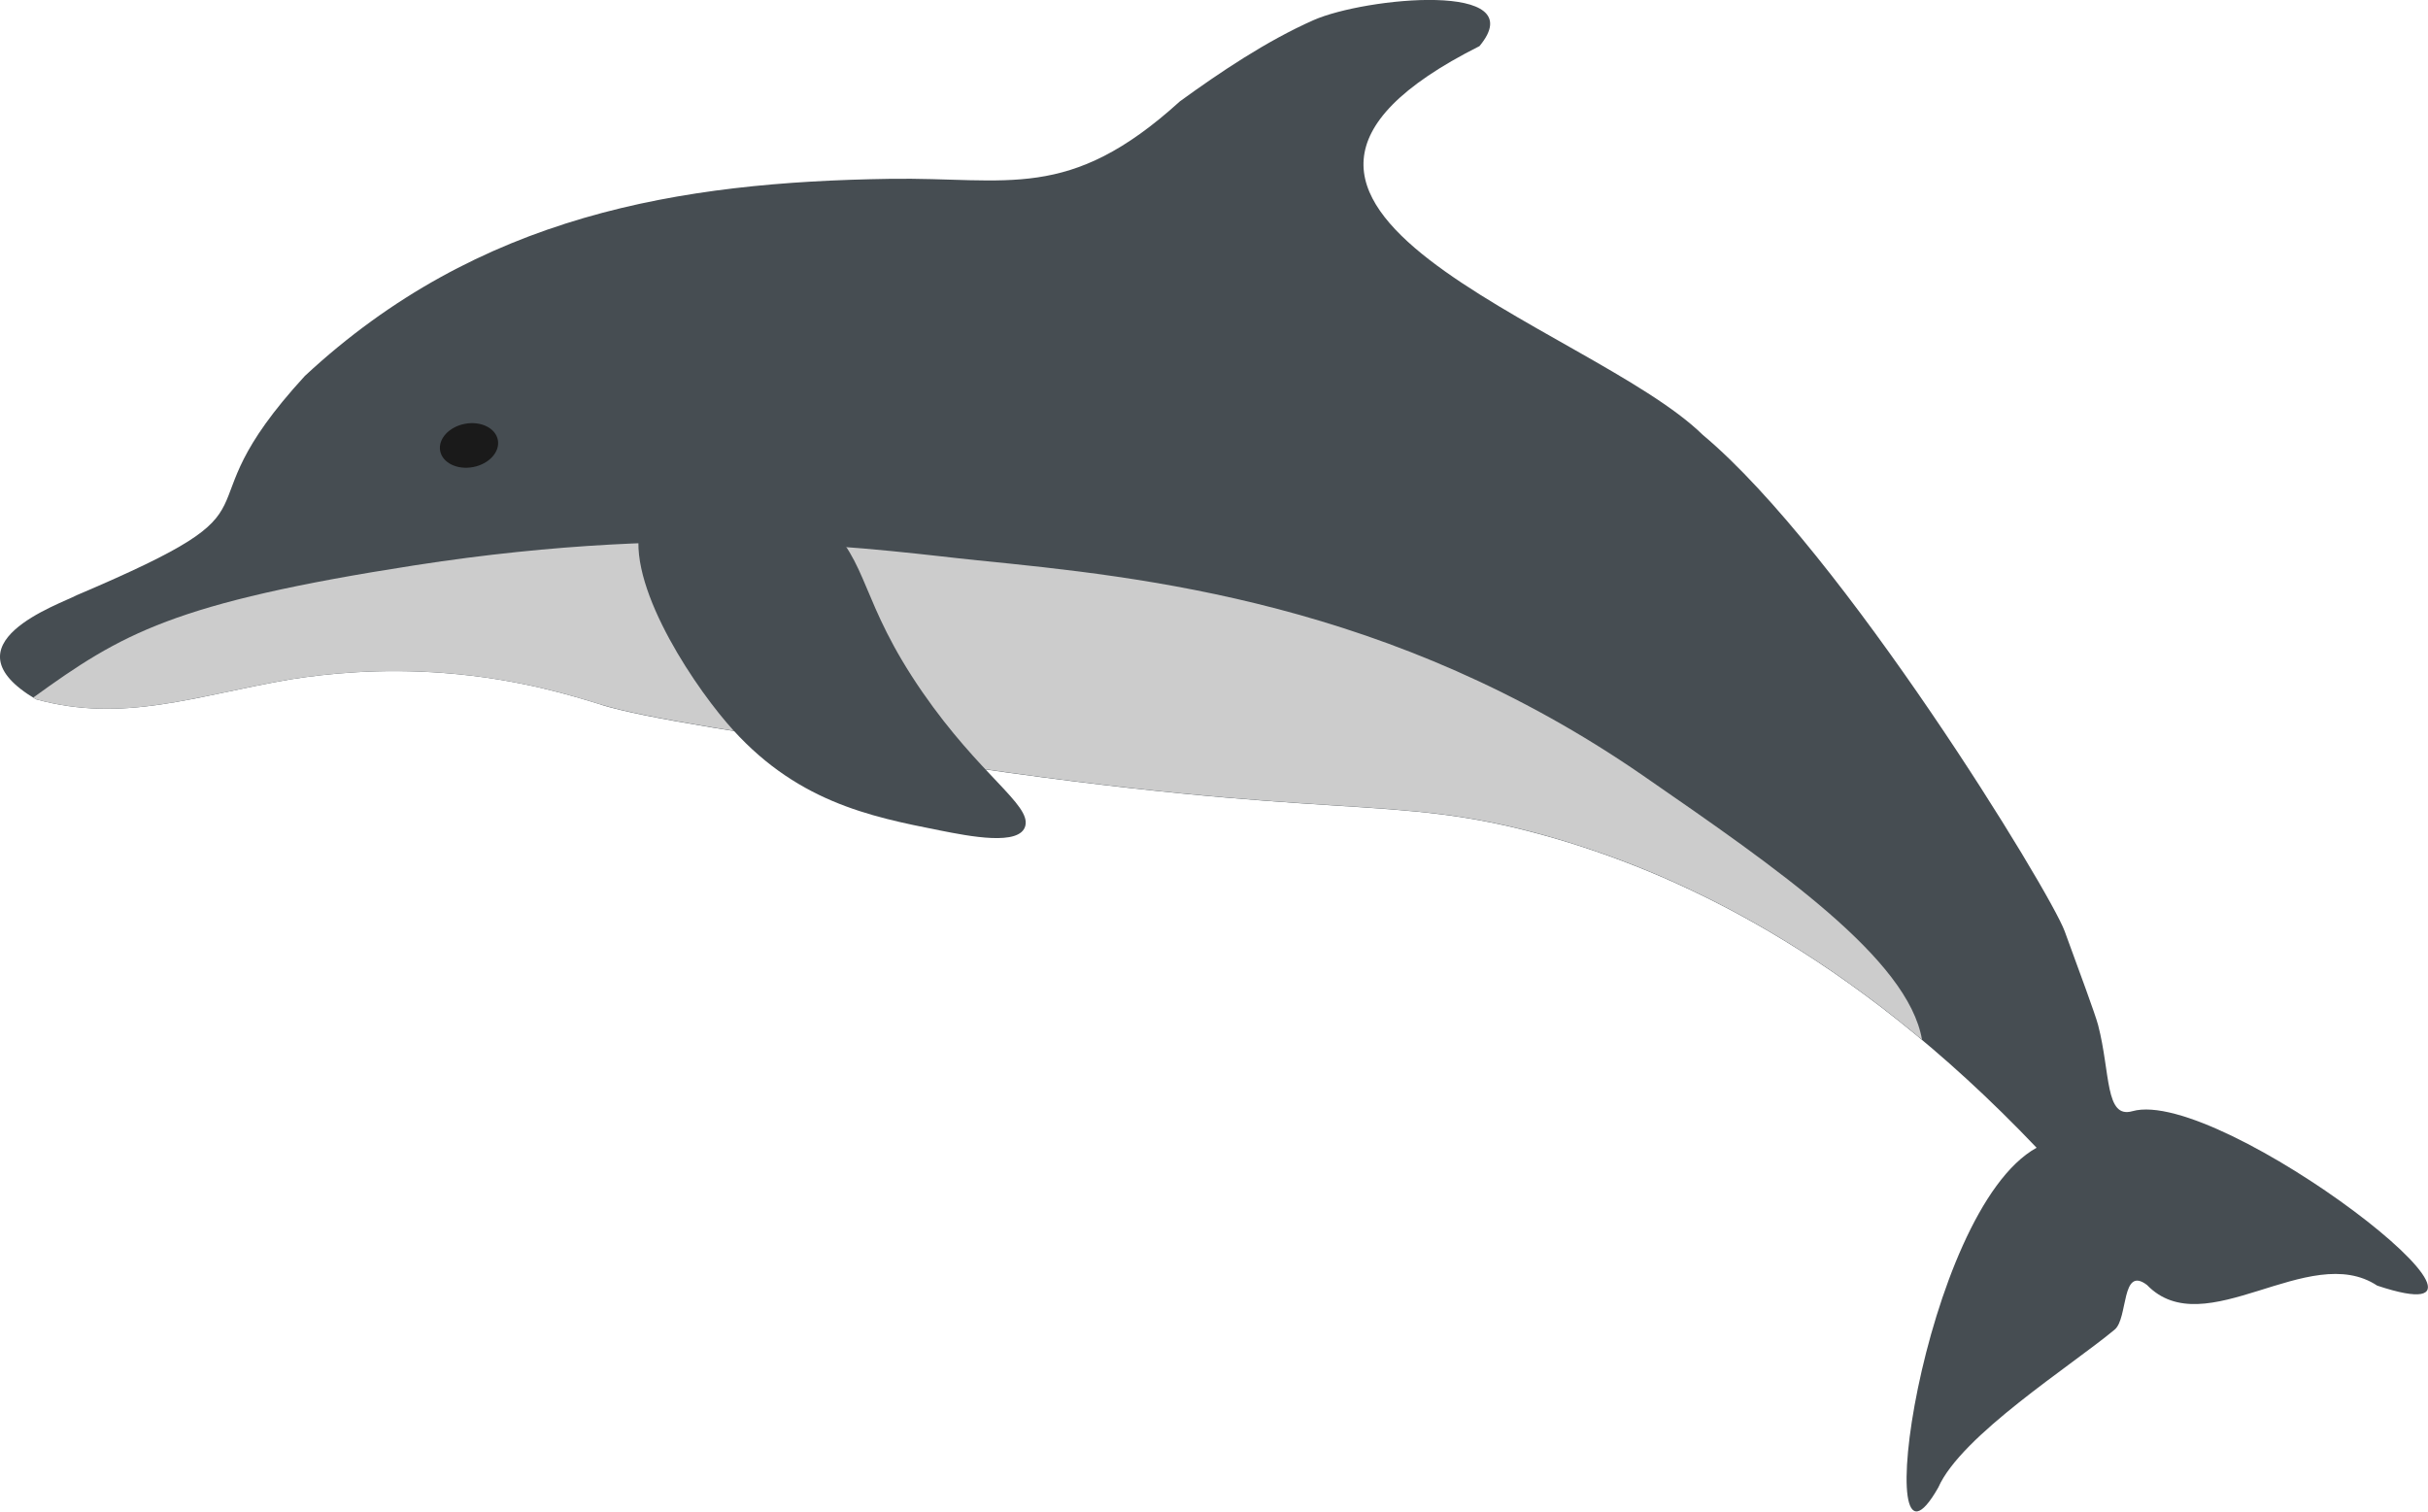
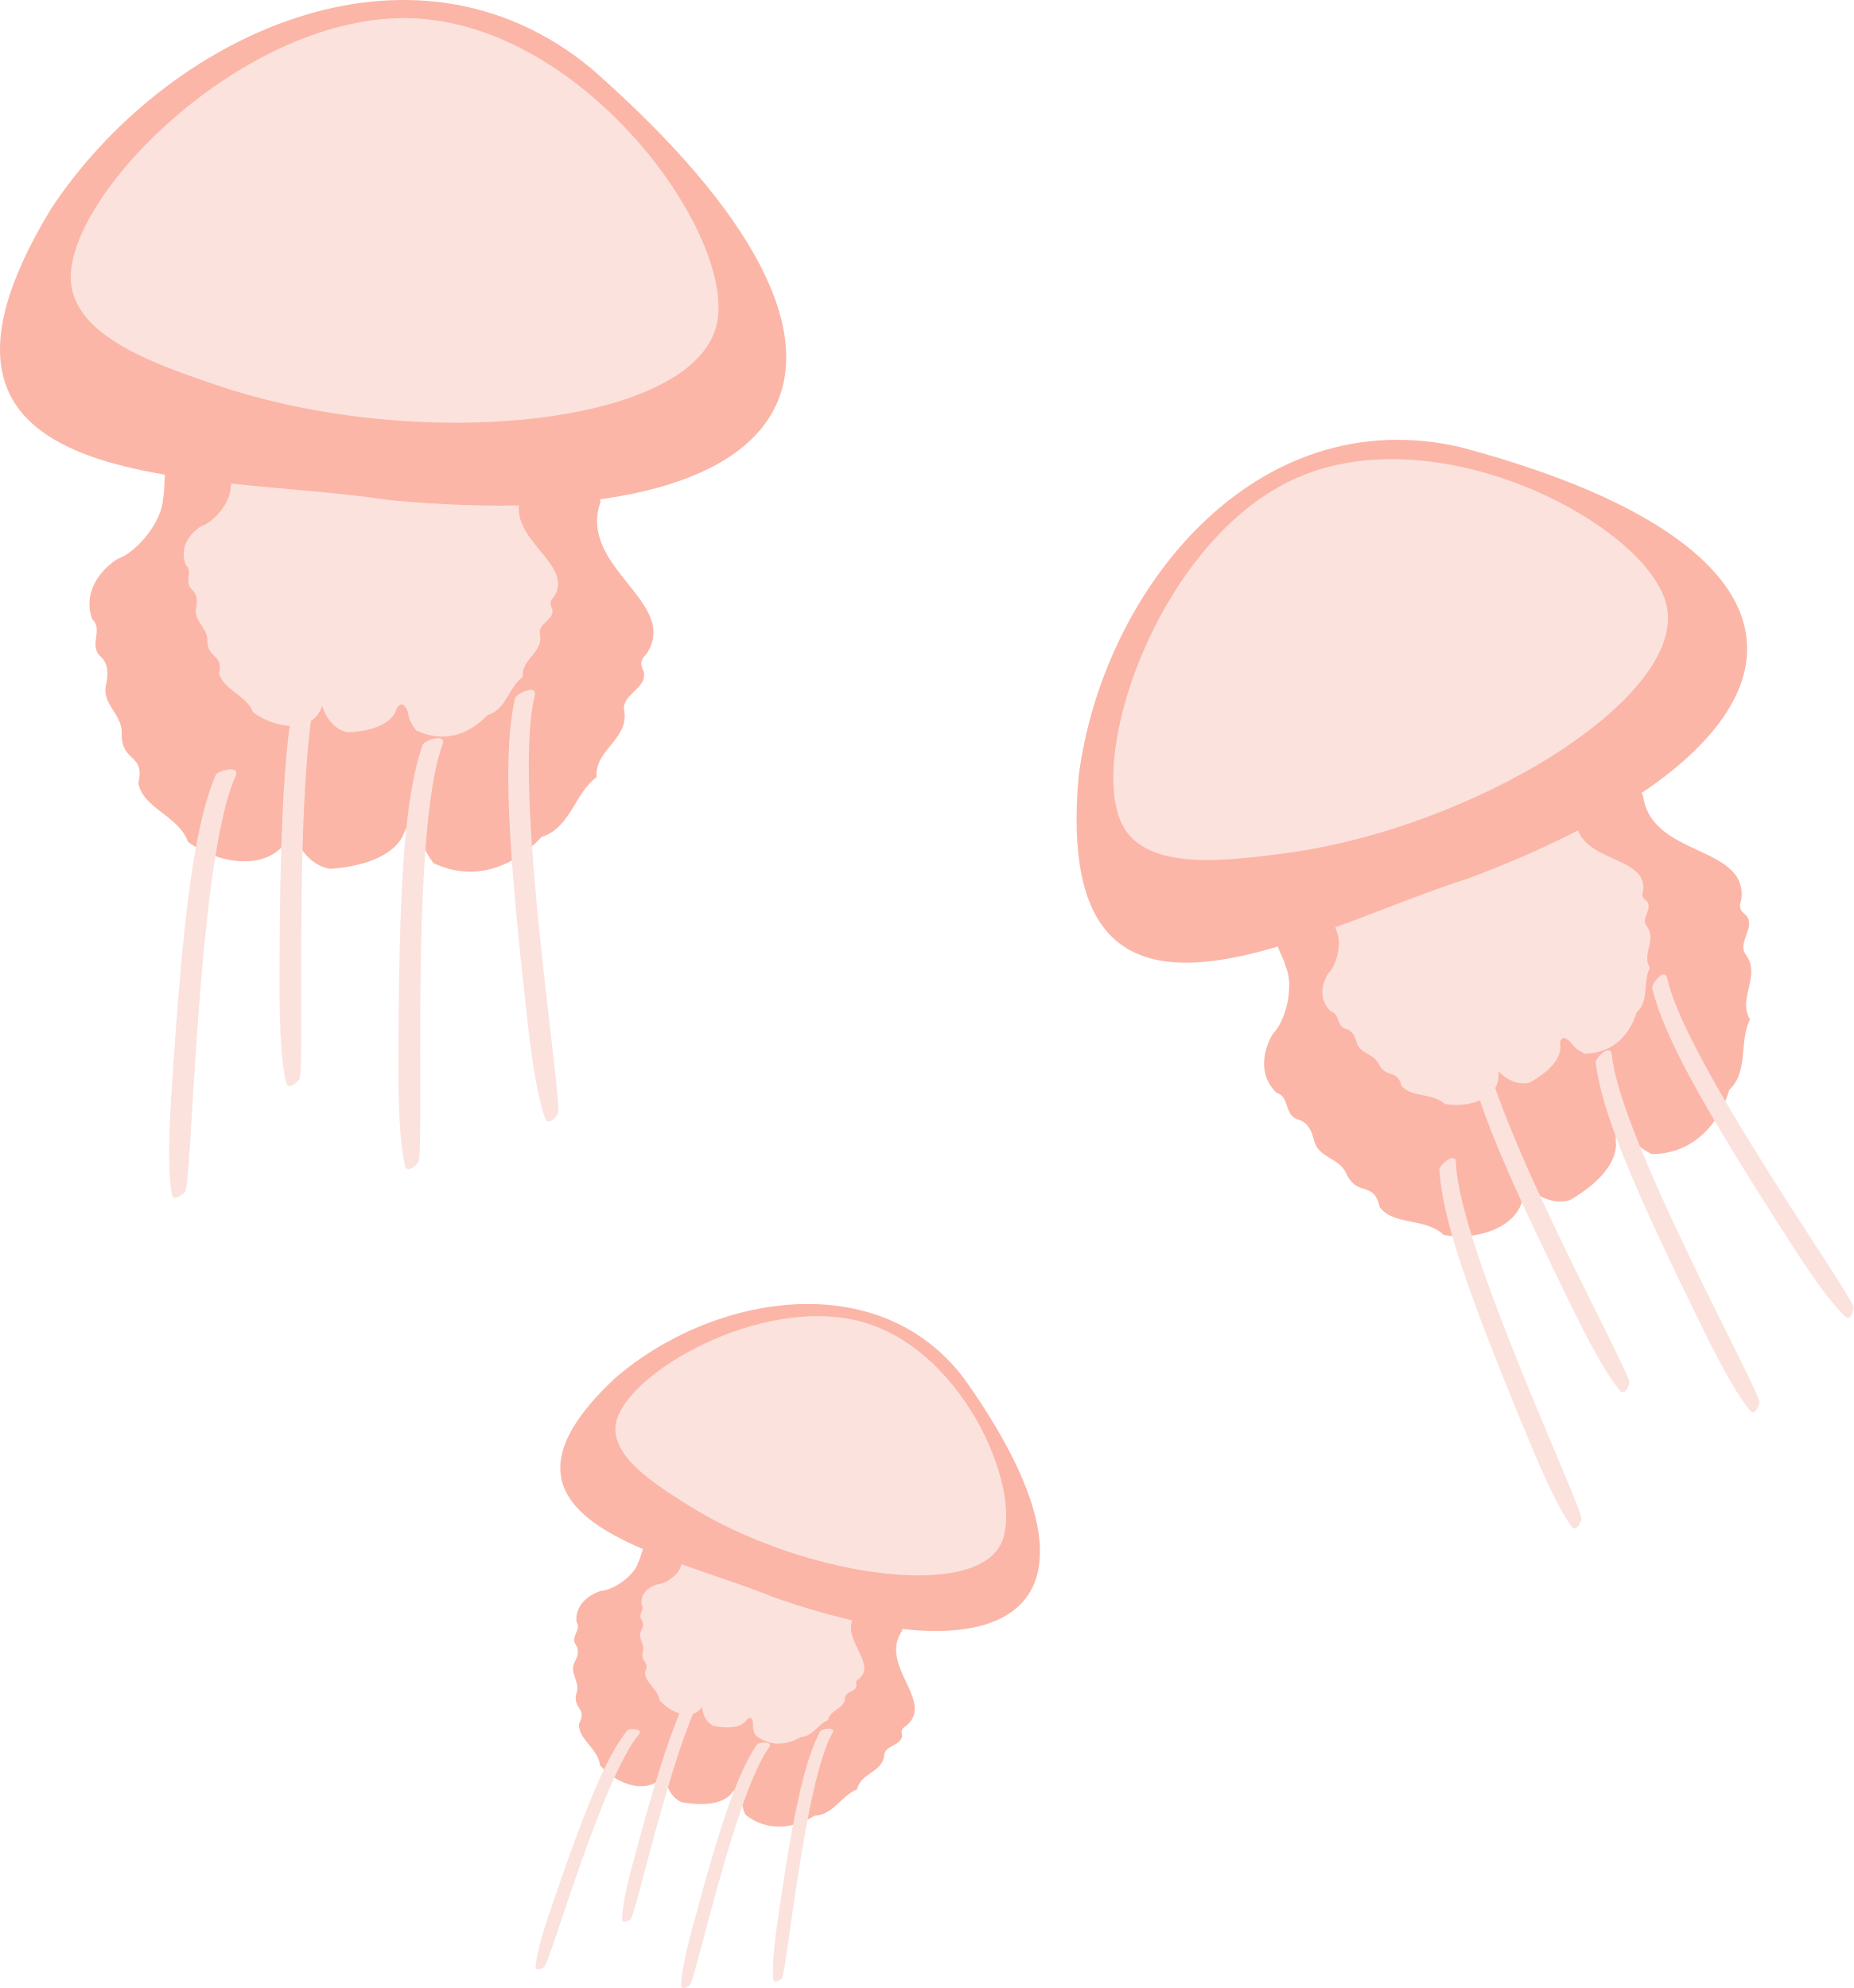
- <svg xmlns="http://www.w3.org/2000/svg" id="Layer_2" data-name="Layer 2" viewBox="0 0 496.34 308.99">
+ <svg xmlns="http://www.w3.org/2000/svg" id="Layer_2" data-name="Layer 2" viewBox="0 0 400.98 430.15">
  <defs>
    <style>
      .cls-1 {
-         fill: #ccc;
+         fill: #fbe2dd;
      }

      .cls-2 {
-         fill: #1a1a1a;
-       }
- 
-       .cls-3 {
-         fill: #464d52;
+         fill: #fbb6a8;
      }
    </style>
  </defs>
-   <g id="OTHER">
-     <g id="Dolphin">
-       <path id="body" class="cls-3" d="m122.86,144.05c-5.31-1.62-16.5-5.25-32.03-6.45-13.08-1.01-23.99.12-31.34,1.28-19.73,3.38-34.22,9.03-52.15,4.08-19.18-11.35,4.89-19.41,8.33-21.27,45.98-19.55,19.03-14.73,46.65-44.83,35.54-33.03,76.7-39.65,119.55-40.3,24.27-.37,36.53,4.87,59.33-15.84,8.07-5.85,17.62-12.31,27.31-16.6,10.54-4.66,45.06-8.07,33.93,5.31-65.38,32.9,22.74,57.01,45.65,79.48,28.59,23.92,71,93.32,73.98,101.48,2.98,8.16,6.27,17.01,6.84,19.21,2.54,9.78,1.38,19.16,6.99,17.58,17.97-5.09,86.12,47.65,50.06,35.66-13.98-9.23-35.21,12.12-47.07-.14-5.3-4.01-3.82,6.81-6.6,9.13-8.76,7.31-31.38,21.64-36.06,32.28-14.49,25.52-3.32-56.48,20.1-69.46-38.29-40.25-74.26-56.49-100.44-63.8-31.9-8.92-41.97-2.56-124.02-14.94-39.92-6.03-59.88-9.04-69.02-11.83Z" />
-       <path id="belly" class="cls-1" d="m392.91,212.59c-2.84-16.57-29.41-34.94-57.04-54.03-51.39-35.5-102.22-40.61-136-44-18.8-1.89-57-8-115,1-49.51,7.68-60,14-78,27-.03.02-.05.04-.08.06.18.11.36.22.55.33,17.93,4.95,32.42-.7,52.15-4.08,7.35-1.16,18.26-2.28,31.34-1.28,15.53,1.2,26.72,4.83,32.03,6.45,9.14,2.79,29.1,5.8,69.02,11.83,82.04,12.39,92.12,6.03,124.02,14.94,20.76,5.8,47.67,17.22,77.02,41.76Z" />
-       <path id="fin" class="cls-3" d="m131.32,106.24c-4.27,11.28,9.23,32.15,17.23,41.51,13.76,16.1,29.19,19.17,43.55,22.02,6.01,1.19,16.43,3.26,17.5-.93,1.12-4.37-9.25-10.29-21.02-27.32-12.9-18.66-10.83-26.56-20.12-34.91-12.72-11.44-32.99-11.34-37.14-.36Z" />
-       <ellipse id="eye" class="cls-2" cx="95.88" cy="91.06" rx="6" ry="4.5" transform="translate(-15.33 19.53) rotate(-10.77)" />
+   <g id="UNIQUE_WILDLIFE" data-name="UNIQUE WILDLIFE">
+     <g id="Jellyfish">
+       <g id="jelly_3" data-name="jelly 3">
+         <path id="body" class="cls-2" d="m161.23,392.61c-1.52-3.47.09-3.53-1.17-5.5-.94-.36-1.52.57-2,1.18-2.46,2.52-7.39,2.26-10.63,1.66-2.5-1.16-3.47-3.8-3.52-6.18-3.53,5.08-10.68,2.26-14.12-1.82-.34-3.59-4.8-5.65-4.53-8.99,1.96-3.56-1.7-3.07-.46-6.96.57-2.27-1.69-4.18-.48-6.36.59-1.22,1.09-2.39.28-3.7-1.32-1.8,1.27-3.32.12-4.97-.37-3.32,2.12-5.71,5.27-6.75,2.96-.23,7.24-3.36,8.04-6.1.61-.93.96-3.84,1.91-3.8.56-.04,1.09.03,1.17.64.39,1.53,2.91.47,4.09,1.49,1.18.16,2.09,1.26,3.21,1.29.85-.27,1.6.06,2.34.36,2.23.76,4.15,2.32,6.36,2.94,8.11,1.08,15.19,5.69,23.51,7.14,2.65.15,4.87,1.15,7.34,2.03,1.82.37,8.09-.07,7.17,2.68-5.1,7.48,7.06,15.07,1.05,20.42-1.05.65-1.27.97-1.04,2.17,0,2.24-3.64,2.08-3.86,4.23-.25,3.76-5.23,3.96-5.84,7.46-3.38,1.28-5.14,5.51-9.2,5.7-4.69,2.89-10.42,3.47-15.03-.25Z" />
+         <path id="body_2" data-name="body 2" class="cls-1" d="m184.88,349.64c.06-.21.06-.39.01-.55-1.36-.46-2.74-.83-4.26-.91-8.32-1.45-15.41-6.06-23.51-7.14-2.21-.62-4.13-2.18-6.36-2.94-.74-.3-1.49-.62-2.34-.36-.24,0-.48-.06-.7-.15-.15.51-.28,1.05-.45,1.32-.48,1.8-3.22,3.81-5.15,3.91-2.04.64-3.63,2.18-3.32,4.39.78,1.11-.89,2.07,0,3.29.55.89.25,1.65-.12,2.45-.75,1.43.76,2.73.43,4.23-.74,2.56,1.64,2.29.42,4.62-.11,2.21,2.84,3.65,3.12,6.03,2.32,2.76,7.05,4.75,9.26,1.44.07,1.58.75,3.34,2.41,4.15,2.13.46,5.36.7,6.92-.92.31-.4.67-1,1.29-.75.86,1.33-.2,1.34.86,3.67,3.08,2.54,6.82,2.25,9.83.41,2.65-.06,3.73-2.83,5.91-3.63.34-2.31,3.59-2.36,3.69-4.85.1-1.42,2.49-1.26,2.45-2.74-.17-.8-.04-1.01.64-1.42,3.83-3.44-4.25-8.68-1.05-13.55Z" />
+         <path id="head" class="cls-2" d="m208.49,298.18c33.99,47.73,13.03,66.28-40.89,47.51-23.48-9.65-67.57-16.63-34.56-47.48,20.83-18.05,56.85-24.52,75.45-.03Z" />
+         <path id="head_2" data-name="head 2" class="cls-1" d="m133.17,308.45c1.24-10.96,31.83-28.72,53.74-22.31,22.39,6.55,34.99,37.83,29.47,48.2-6.41,12.04-43.48,6.43-67.47-8.64-7.1-4.46-16.51-10.37-15.74-17.25Z" />
+         <g id="strings">
+           <path class="cls-1" d="m135.67,374.46c-4.37,5.5-8.72,15.58-16.72,39.2q-2.81,8.28-3.08,11.86c-.08,1.1,1.51.37,1.84.12,1.27-.98,12.62-40.95,20.51-50.39,1.11-1.32-2.17-1.28-2.55-.8Z" />
+           <path class="cls-1" d="m151,363.11c-4,5.76-7.68,16.07-14.12,40.14q-2.26,8.44-2.3,12.03c-.01,1.11,1.53.28,1.84,0,1.2-1.05,9.91-41.64,17.17-51.53,1.02-1.39-2.25-1.14-2.59-.65Z" />
+           <path class="cls-1" d="m163.79,377.43c-4,5.76-7.68,16.07-14.12,40.14q-2.26,8.44-2.3,12.03c-.01,1.11,1.53.28,1.84,0,1.2-1.05,9.91-41.64,17.17-51.53,1.02-1.39-2.25-1.14-2.59-.65Z" />
+           <path class="cls-1" d="m177.43,374.62c-3.29,6.15-5.73,16.81-9.27,41.43q-1.24,8.63-.86,12.21c.12,1.1,1.55.11,1.83-.19,1.07-1.17,4.92-42.46,10.95-53.09.85-1.49-2.37-.89-2.65-.36Z" />
+         </g>
+       </g>
+       <g id="jelly_2" data-name="jelly 2">
+         <path id="body-2" data-name="body" class="cls-2" d="m357.35,249.72c-5.1-2.54-3.39-4.13-6.71-5.2-1.39.48-1.11,2.08-1.04,3.25-.22,5.21-5.89,9.58-10.04,11.94-3.9,1.03-7.57-1.08-9.95-3.76,1.13,9.15-9.5,12.68-17.3,11.25-3.91-3.79-10.84-1.94-13.84-6.02-1.35-5.94-4.9-1.92-7.37-7.55-1.61-3.13-5.98-3.2-6.81-6.84-.56-1.96-1.16-3.77-3.35-4.51-3.22-.82-1.88-5.01-4.76-5.81-3.68-3.45-3.3-8.55-.87-12.71,3.03-3.05,4.64-10.69,2.82-14.59-.25-1.64-2.73-5.31-1.65-6.15.57-.58,1.23-1,1.92-.37,1.94,1.38,3.66-2.21,5.96-2.16,1.45-.92,3.54-.53,4.8-1.55.67-1.11,1.81-1.45,2.92-1.8,3.2-1.23,6.86-1.26,9.89-2.64,9.97-6.42,22.3-7.83,32.87-14.03,3.06-2.34,6.49-3.28,10.07-4.61,2.37-1.3,8.82-7.72,10.52-3.71,1.77,13.39,22.62,10.61,21.28,22.41-.52,1.74-.44,2.31,1,3.48,2.21,2.56-1.95,5.83-.07,8.49,3.44,4.55-1.84,9.48.94,14.07-2.44,4.66-.21,11.18-4.49,15.22-2.3,7.75-8.02,13.82-16.76,13.91Z" />
+         <path id="body_2-2" data-name="body 2" class="cls-1" d="m340.97,178.11c-.14-.3-.31-.51-.52-.64-1.95.76-3.83,1.64-5.58,2.98-10.57,6.2-22.9,7.61-32.87,14.03-3.03,1.38-6.68,1.41-9.89,2.64-1.11.36-2.25.69-2.92,1.8-.27.22-.58.38-.92.49.34.72.73,1.47.81,1.94,1.26,2.52.22,7.41-1.8,9.35-1.61,2.66-1.83,5.92.67,8.17,1.95.53,1.07,3.22,3.25,3.76,1.48.49,1.9,1.65,2.29,2.92.59,2.34,3.53,2.41,4.64,4.44,1.7,3.63,4.07,1.08,5.02,4.9,2.05,2.64,6.71,1.5,9.38,3.97,5.28.97,12.42-1.22,11.6-7.1,1.63,1.74,4.12,3.12,6.74,2.49,2.79-1.49,6.58-4.25,6.69-7.6-.05-.75-.26-1.78.68-2.08,2.25.71,1.11,1.72,4.56,3.39,5.9,0,9.71-3.86,11.21-8.82,2.86-2.57,1.3-6.77,2.92-9.74-1.91-2.97,1.62-6.1-.73-9.04-1.29-1.72,1.5-3.79-.02-5.45-.98-.76-1.04-1.13-.7-2.24.82-7.57-13.23-5.93-14.52-14.54Z" />
+         <path id="head-2" data-name="head" class="cls-2" d="m316.18,96.81c84.41,22.61,79.66,63.68,1.91,93.1-35.31,11.11-90.62,44.77-84.77-21.78,5.09-40.38,38.28-81.82,82.86-71.32Z" />
+         <path id="head_2-2" data-name="head 2" class="cls-1" d="m243.54,179.73c-9.45-13.74,6.66-63,37.04-76.35,31.05-13.64,75.74,10.31,79.9,27.42,4.83,19.86-41.44,48.45-82.64,53.84-12.19,1.59-28.37,3.71-34.3-4.91Z" />
+         <path class="cls-1" d="m311.38,253.06c.63,10.43,5.78,26.1,20.28,60.74q5.09,12.15,8.31,16.51c1,1.34,2.02-1,2.14-1.6.43-2.32-26.51-58.87-27.15-77.14-.09-2.56-3.64.59-3.59,1.49Z" />
+         <path class="cls-1" d="m317.03,225.57c1.28,10.37,7.41,25.68,24.06,59.36q5.84,11.81,9.34,15.96c1.08,1.28,1.96-1.12,2.03-1.73.29-2.34-30.16-57.1-31.95-75.3-.25-2.55-3.6.81-3.48,1.71Z" />
+         <path class="cls-1" d="m345.19,229.89c1.28,10.37,7.41,25.68,24.06,59.36q5.84,11.81,9.34,15.96c1.08,1.28,1.96-1.12,2.03-1.73.29-2.34-30.16-57.1-31.95-75.3-.25-2.55-3.6.81-3.48,1.71Z" />
+         <path class="cls-1" d="m357.41,213.79c2.45,10.16,10.28,24.68,30.66,56.26q7.14,11.07,11.09,14.81c1.22,1.15,1.82-1.34,1.82-1.95.02-2.36-36.46-53.33-40.3-71.21-.54-2.51-3.48,1.21-3.27,2.09Z" />
+       </g>
+       <g id="jelly_1" data-name="jelly 1">
+         <path id="body-3" data-name="body" class="cls-2" d="m93.78,186.75c-3.8-5.01-1.33-5.75-4.09-8.44-1.61-.2-2.12,1.53-2.62,2.72-2.77,5.07-10.51,6.65-15.77,6.97-4.36-.87-6.96-4.76-8.01-8.59-3.36,9.65-15.6,7.97-22.62,2.75-2.01-5.68-9.77-7.21-10.74-12.73,1.57-6.56-3.91-4.29-3.6-11.09-.06-3.9-4.35-6.09-3.39-10.11.41-2.22.7-4.31-1.1-6.11-2.79-2.38.59-5.89-1.87-8.09-1.95-5.22.92-10.1,5.36-13.05,4.49-1.56,9.82-8.36,9.93-13.12.56-1.75-.11-6.6,1.38-6.92.85-.29,1.71-.4,2.09.57,1.24,2.32,4.7-.42,6.96.75,1.89-.21,3.76,1.2,5.5.79,1.2-.78,2.5-.56,3.77-.37,3.77.34,7.4,2.09,11.07,2.2,13-1.52,25.89,3.08,39.39,2.07,4.17-.83,8.03-.1,12.22.33,2.98-.14,12.5-3.38,12.22,1.44-4.8,14.16,17.18,21.56,10.09,32.64-1.37,1.47-1.57,2.08-.71,3.94.94,3.62-4.78,4.84-4.22,8.41,1.18,6.19-6.46,8.52-5.96,14.44-4.7,3.44-5.67,11-11.89,12.94-6.07,6.58-14.7,9.82-23.39,5.66Z" />
+         <path id="body_2-3" data-name="body 2" class="cls-1" d="m112.6,107.62c.01-.36-.06-.65-.2-.89-2.3-.2-4.59-.24-6.98.24-13.49,1.01-26.38-3.59-39.39-2.07-3.67-.11-7.3-1.86-11.07-2.2-1.27-.19-2.57-.41-3.77.37-.38.09-.76.09-1.15.04-.02.88,0,1.81-.15,2.32.01,3.11-3.41,7.47-6.36,8.41-2.89,1.85-4.71,4.99-3.33,8.44,1.67,1.48-.51,3.72,1.38,5.32,1.22,1.21,1.07,2.57.84,4.02-.57,2.61,2.31,4.12,2.42,6.67-.09,4.44,3.5,3.05,2.57,7.32.74,3.63,5.91,4.76,7.34,8.51,4.74,3.53,12.89,4.84,14.95-1.41.76,2.52,2.55,5.11,5.45,5.75,3.48-.12,8.59-1.02,10.34-4.29.31-.77.62-1.89,1.69-1.73,1.88,1.8.25,2.25,2.86,5.59,5.83,2.88,11.49.9,15.4-3.3,4.09-1.16,4.6-6.09,7.66-8.26-.44-3.88,4.59-5.27,3.7-9.34-.43-2.34,3.34-3.04,2.65-5.43-.6-1.23-.47-1.63.41-2.57,4.51-7.13-10.19-12.34-7.25-21.52Z" />
+         <path id="head-3" data-name="head" class="cls-2" d="m127.86,14.77c72.44,63.58,47.65,102.07-43.66,93.43-40.37-6.16-111.56.34-73.21-62.94C35.78,7.62,88.89-17.39,127.86,14.77Z" />
+         <path id="head_2-3" data-name="head 2" class="cls-1" d="m15.43,61.77C12.8,43.52,52.84,2.42,89.43,3.96c37.4,1.58,69.89,47.14,65.63,66.17-4.94,22.08-64.7,27.95-108.1,13.23-12.84-4.36-29.88-10.14-31.53-21.59Z" />
+         <g id="strings-2" data-name="strings">
+           <path class="cls-1" d="m46.66,167.68c-4.48,10.67-7.05,28.74-9.65,70.23q-.91,14.55.15,20.46c.33,1.82,2.49,0,2.9-.55,1.56-2.09,2.57-71.41,10.89-89.87,1.16-2.59-3.89-1.19-4.27-.27Z" />
+           <path class="cls-1" d="m65.71,143.11c-3.81,10.93-5.24,29.13-5.24,70.7q0,14.58,1.43,20.41c.44,1.8,2.49-.16,2.86-.73,1.43-2.19-1.9-71.43,5.24-90.38,1-2.66-3.95-.94-4.28,0Z" />
+           <path class="cls-1" d="m91.44,161.13c-3.81,10.93-5.24,29.13-5.24,70.7q0,14.58,1.43,20.41c.44,1.8,2.49-.16,2.86-.73,1.43-2.19-1.9-71.43,5.24-90.38,1-2.66-3.95-.94-4.28,0Z" />
+           <path class="cls-1" d="m111.42,151.08c-2.54,11.29-1.9,29.53,2.8,70.84q1.65,14.48,3.73,20.11c.64,1.74,2.45-.44,2.75-1.05,1.17-2.33-9.98-70.75-5.03-90.39.69-2.75-4.04-.49-4.26.49Z" />
+         </g>
+       </g>
    </g>
  </g>
</svg>
